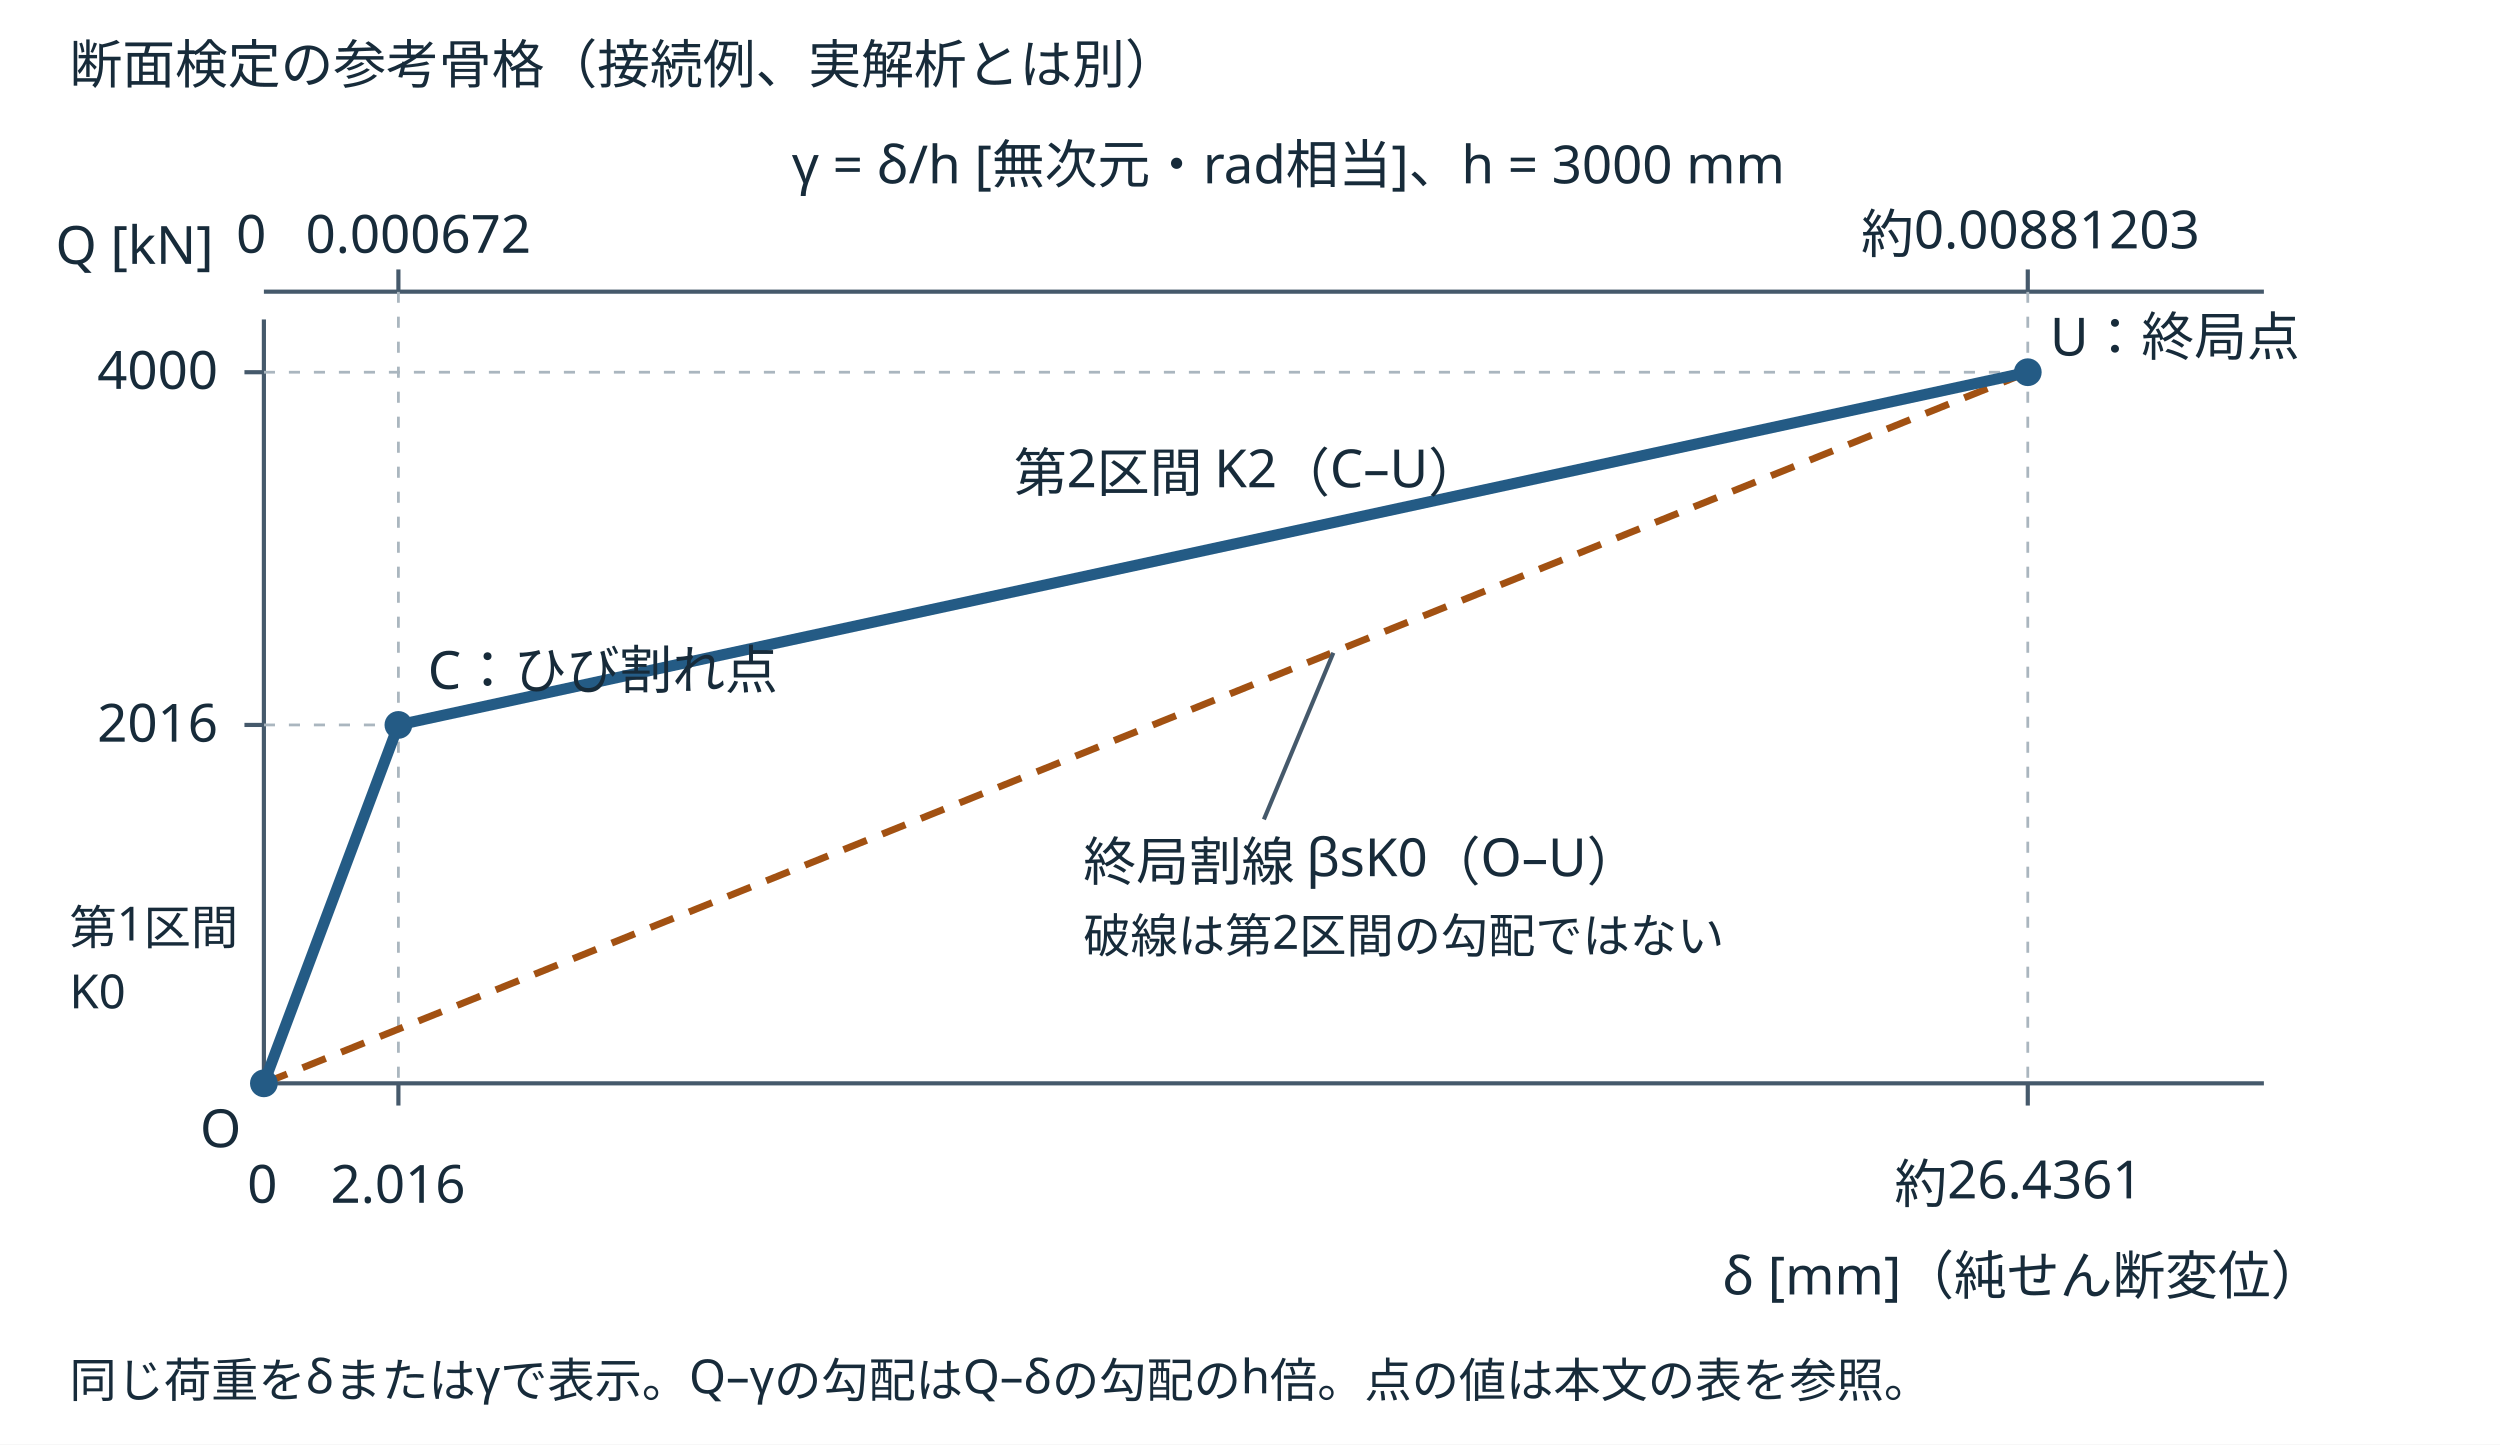
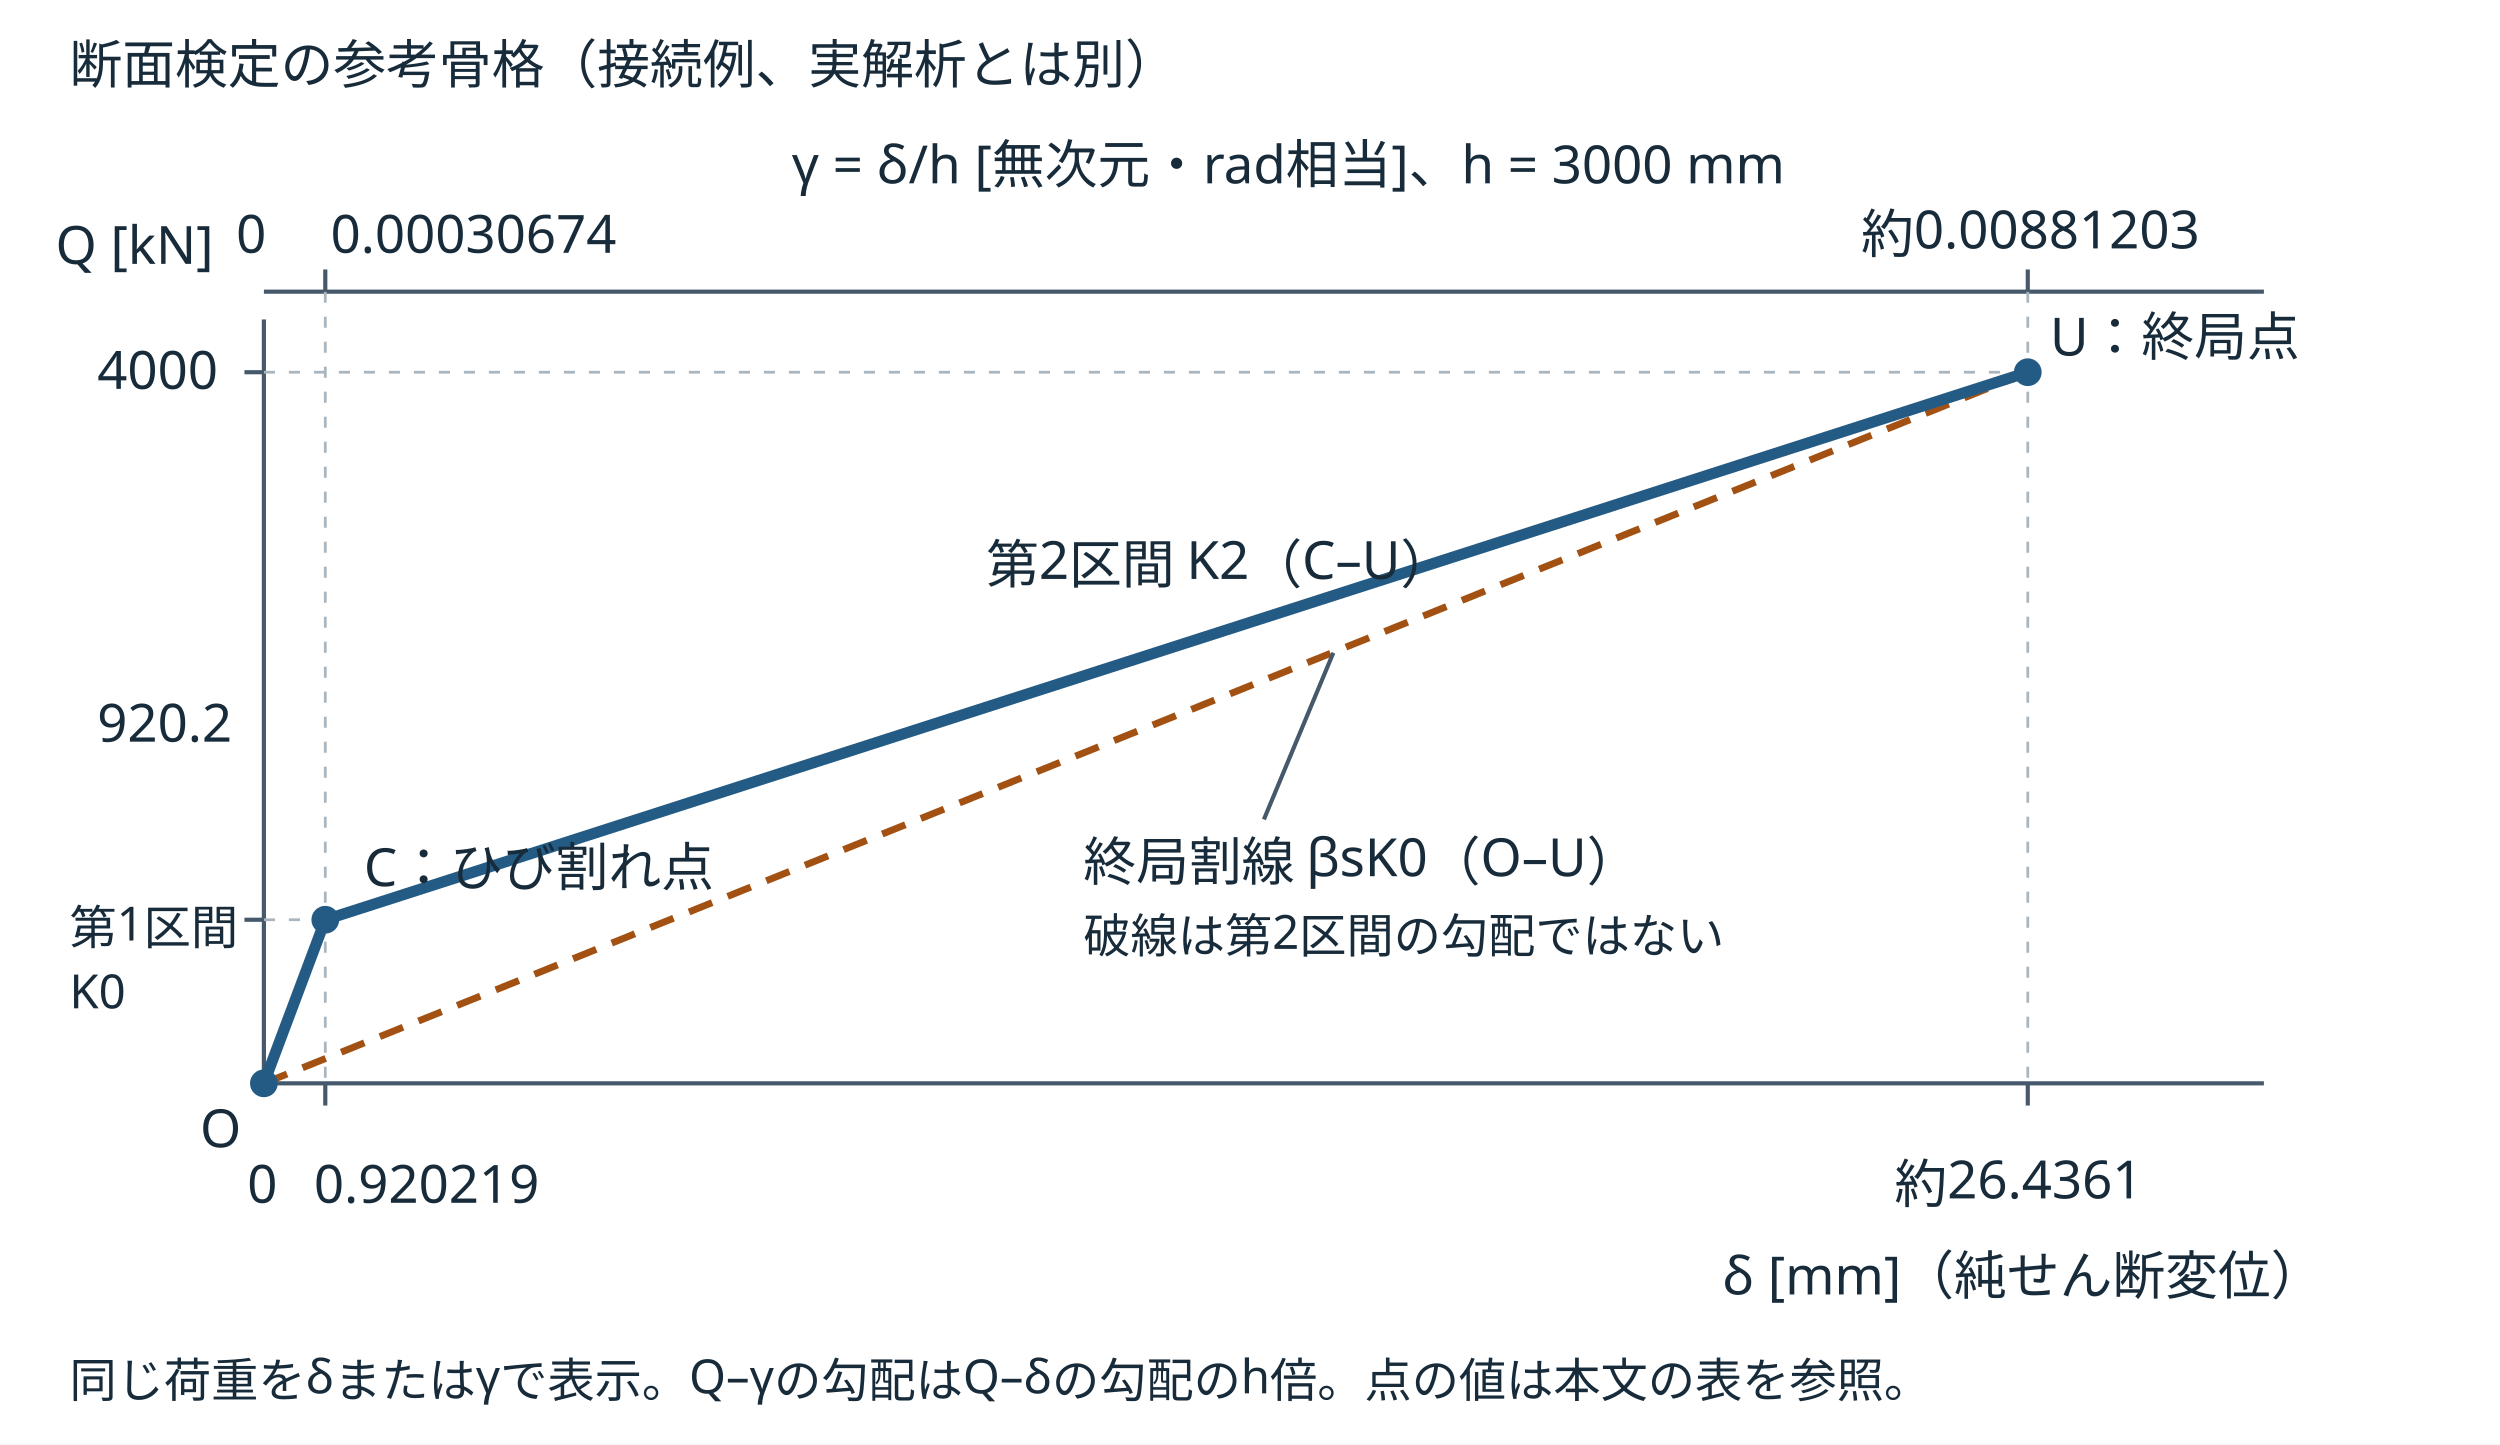
<svg xmlns="http://www.w3.org/2000/svg" viewBox="0 0 900 520" role="img" aria-labelledby="title desc">
  <style>text{font-family:sans-serif;font-size:19px;fill:#172b3a}.small{font-size:17px}.axis{stroke:#45596b;stroke-width:1.5;fill:none}.guide{stroke:#aab6bf;stroke-width:1;stroke-dasharray:4 5;fill:none}.backbone{stroke:#245b85;stroke-width:4;fill:none}.secant{stroke:#a25112;stroke-width:2.5;stroke-dasharray:9 6;fill:none}.point{fill:#245b85}</style>
  <rect width="900" height="520" fill="white" />
  <text x="25" y="30">断面検定の参考骨格（接続例、実解析とは別）</text>
  <text x="285" y="66">γ = δ/h [無次元・rad相当]、h = 3000 mm</text>
  <path d="M95 115 V390 H815 M95 105 H815" class="axis" />
  <text x="20" y="95">Q [kN]</text>
-   <path d="M143.425 105 V390 M730 105 V390 M95 260.976 H143.425 M95 134 H730" class="guide" />
-   <path d="M88 134 H95 M88 260.976 H95 M143.425 105 V97 M730 105 V97 M143.425 390 V398 M730 390 V398" class="axis" />
+   <path d="M117.103 105 V390 M730 105 V390 M95 331.106 H117.103 M95 134 H730" class="guide" />
+   <path d="M88 134 H95 M88 331.106 H95 M117.103 105 V97 M730 105 V97 M117.103 390 V398 M730 390 V398" class="axis" />
  <text x="35" y="140">4000</text>
-   <text x="35" y="267">2016</text>
+   <text x="35" y="267">920.2</text>
  <text x="72" y="413">O</text>
  <text x="85" y="91">0</text>
-   <text x="110" y="91">0.000672</text>
+   <text x="119" y="91">0.00030674</text>
  <text x="670" y="91">約0.00881203</text>
  <text x="89" y="433">0</text>
-   <text x="119" y="433">2.016</text>
+   <text x="113" y="433">0.920219</text>
  <text x="682" y="433">約26.4361</text>
  <text x="620" y="466">δ [mm]（純せん断変位）</text>
  <path d="M95 390 L730 134" class="secant" />
-   <path d="M95 390 L143.425 260.976 L730 134" class="backbone" />
+   <path d="M95 390 L117.103 331.106 L730 134" class="backbone" />
  <circle cx="95" cy="390" r="5" class="point" />
-   <circle cx="143.425" cy="260.976" r="5" class="point" />
+   <circle cx="117.103" cy="331.106" r="5" class="point" />
  <circle cx="730" cy="134" r="5" class="point" />
-   <text x="154" y="248">C：ひび割れ点</text>
+   <text x="131" y="319">C：ひび割れ点</text>
  <text x="738" y="128">U：終局点</text>
  <text x="25" y="340" class="small">第1区間</text>
  <text x="25" y="363" class="small">K0</text>
-   <text x="365" y="177">第2区間 K2（C–U）</text>
+   <text x="355" y="210">第2区間 K2（C–U）</text>
  <text x="390" y="317" fill="#a25112">終局割線 βsK0（O–U）</text>
  <text x="390" y="343" class="small">破線は第2区間の勾配ではない</text>
  <path d="M455 295 L480 235" class="axis" />
  <text x="25" y="503" class="small">同じ荷重をδまたはγで表示。Q–γの勾配はQ–δの勾配のh倍。点の値は本文の表を参照。</text>
</svg>
